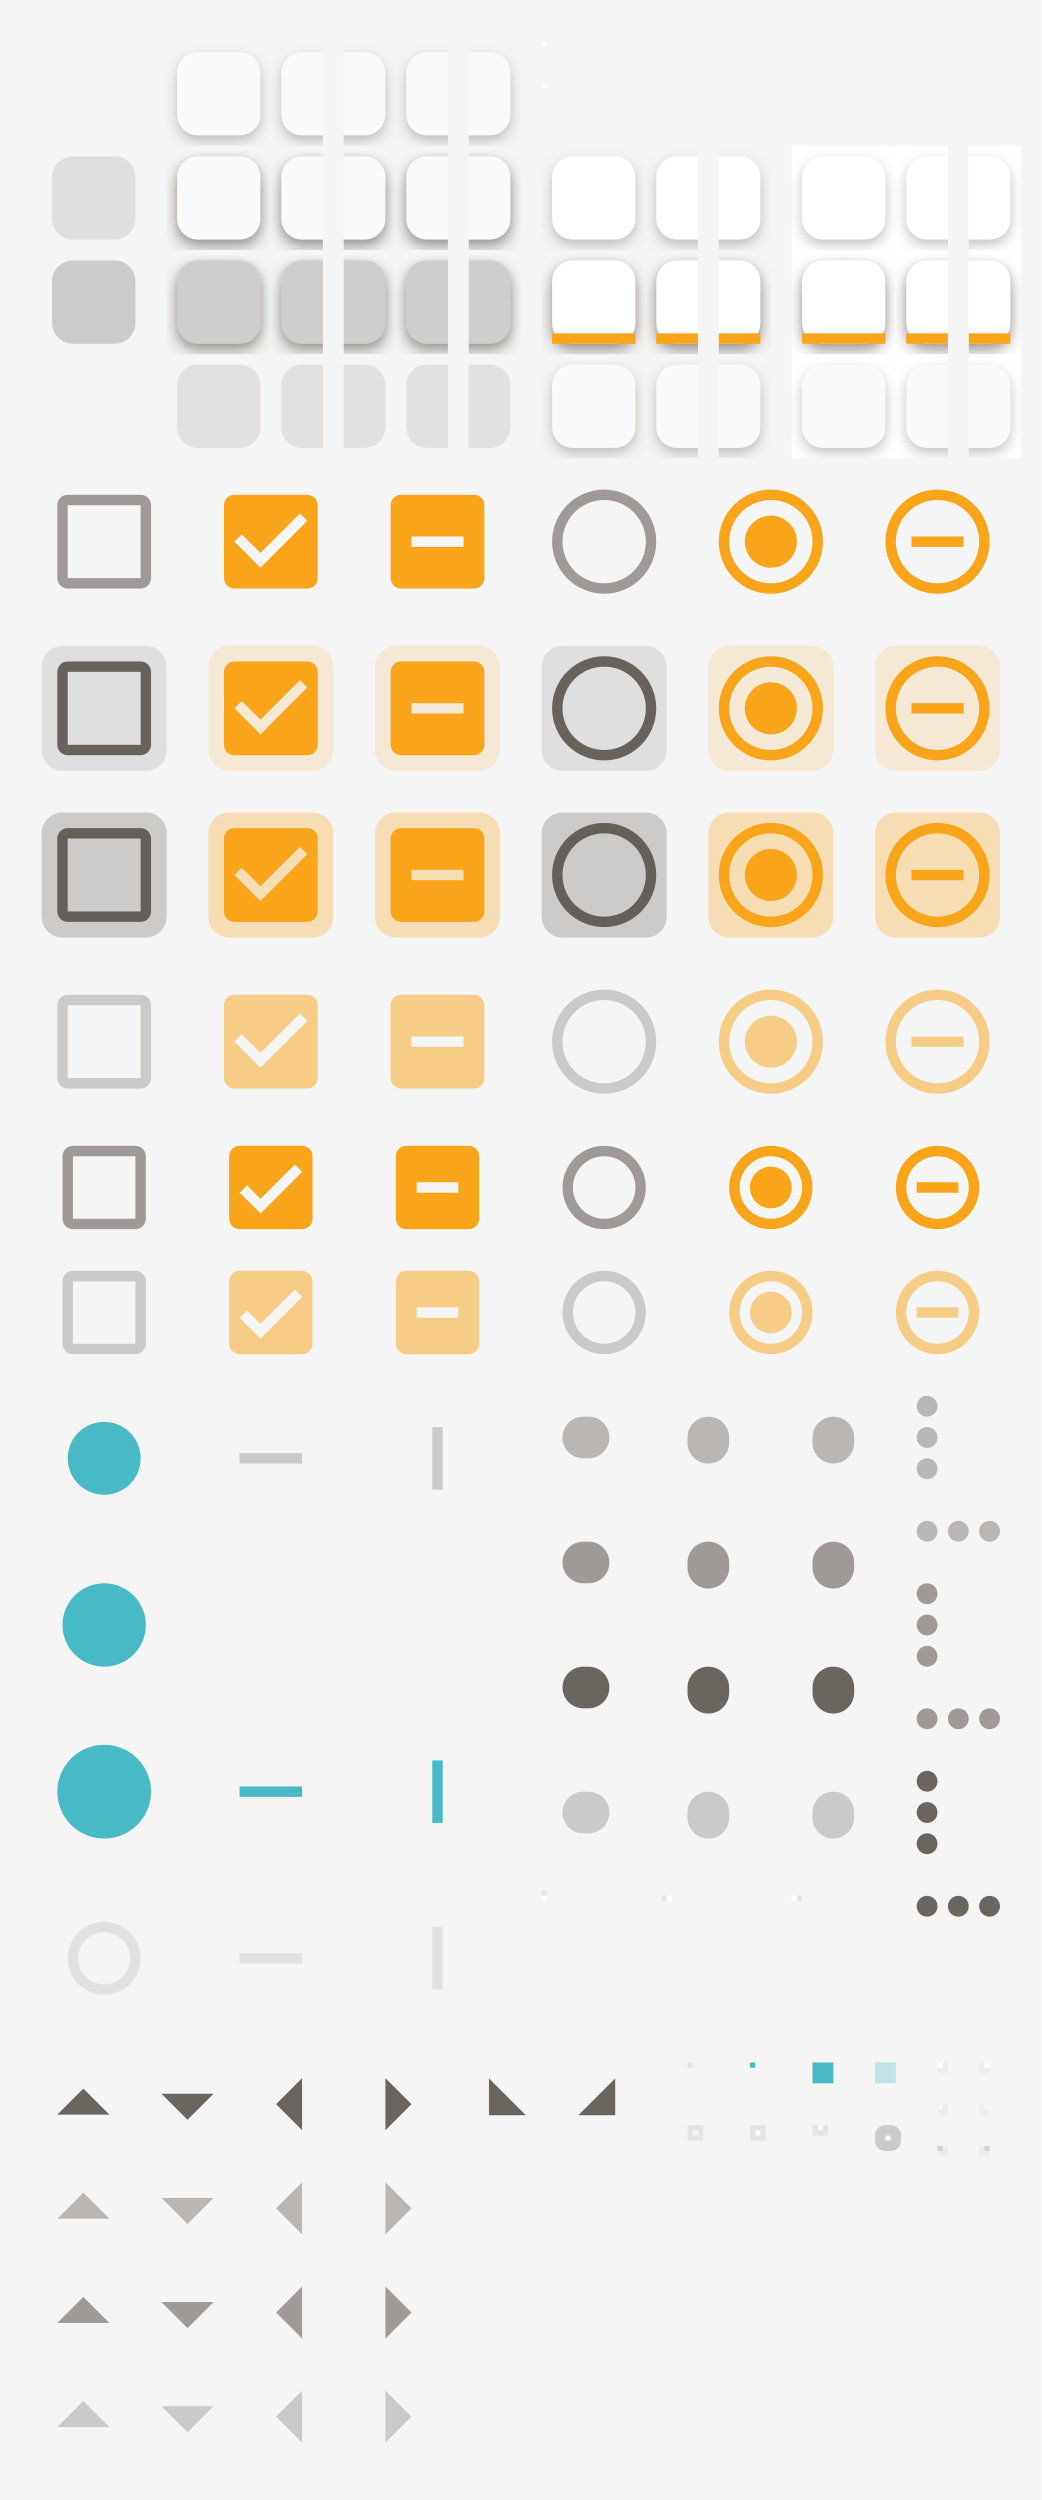
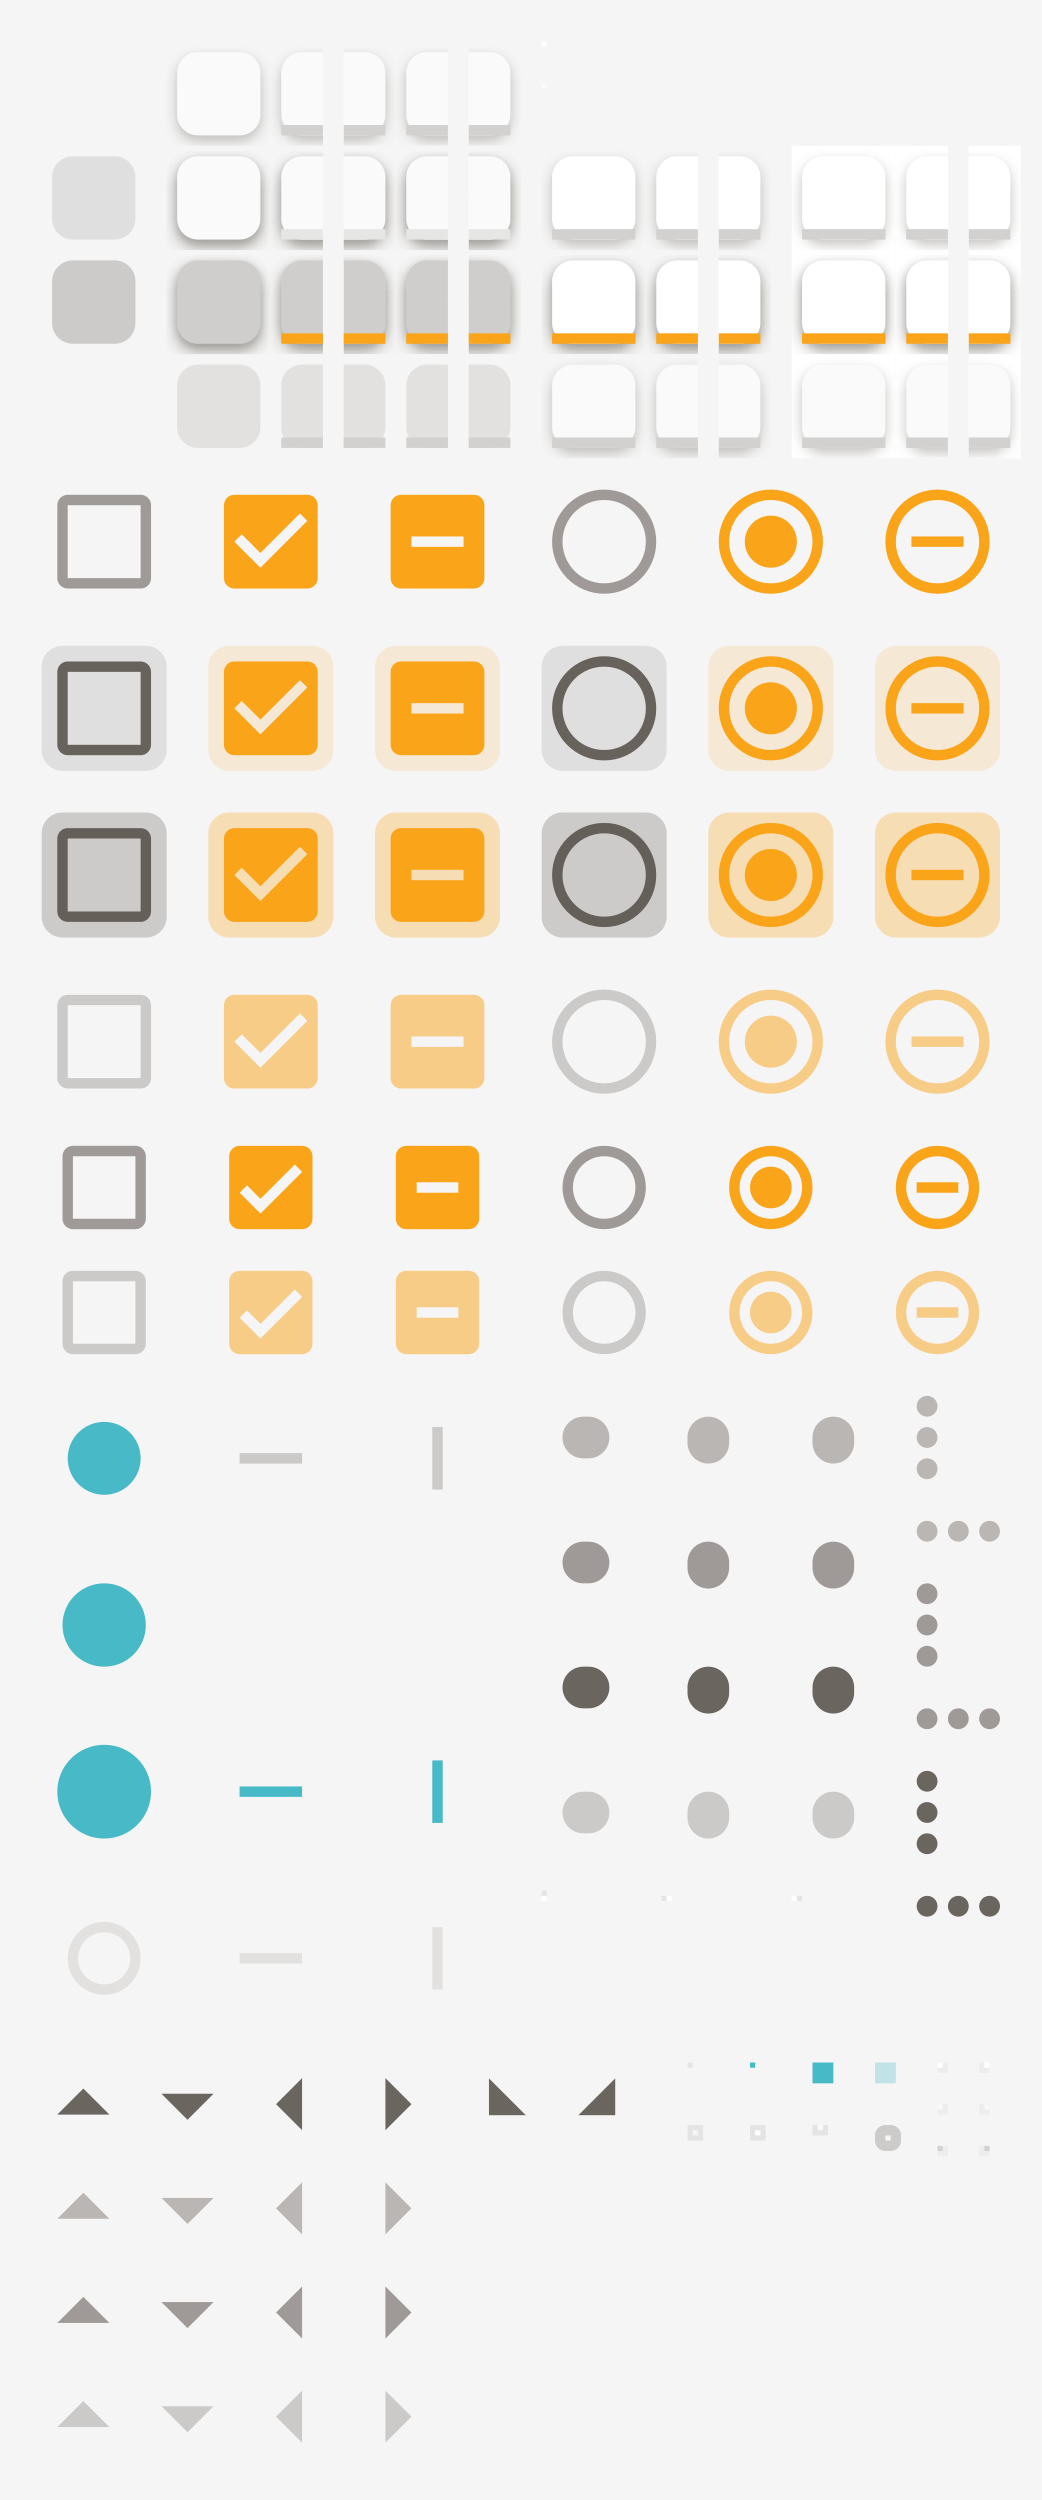
<svg xmlns="http://www.w3.org/2000/svg" xmlns:xlink="http://www.w3.org/1999/xlink" width="200" height="480" viewBox="0 0 200 480" version="1.1" id="svg571">
  <rect width="200" height="480" fill="url(#color-bg)" id="rect6" />
  <defs id="defs418">
    <filter id="1" color-interpolation-filters="sRGB" x="0" y="0" width="1" height="1">
      <feFlood flood-color="#574f4a" flood-opacity="0.12" result="flood" id="feFlood8" />
      <feComposite operator="in" in="flood" in2="SourceGraphic" result="composite1" id="feComposite10" />
      <feGaussianBlur stdDeviation="1.5" in="composite1" result="blur" id="feGaussianBlur12" />
      <feOffset dx="0" dy="1" result="offset" id="feOffset14" />
      <feComposite in="SourceGraphic" in2="offset" result="fbSourceGraphic" id="feComposite16" />
      <feFlood flood-color="#574f4a" flood-opacity="0.24" result="flood" id="feFlood18" />
      <feComposite operator="in" in="flood" in2="fbSourceGraphic" result="composite1" id="feComposite20" />
      <feGaussianBlur stdDeviation="1" in="composite1" result="blur" id="feGaussianBlur22" />
      <feOffset dx="0" dy="1" result="offset" id="feOffset24" />
      <feComposite in="fbSourceGraphic" in2="offset" result="composite2" id="feComposite26" />
    </filter>
    <linearGradient id="color-fg">
      <stop stop-color="#574f4a" stop-opacity="0.87" id="stop29" />
    </linearGradient>
    <linearGradient id="color-fg-insensitive">
      <stop stop-color="#574f4a" stop-opacity="0.38" id="stop32" />
    </linearGradient>
    <linearGradient id="color-fg-secondary">
      <stop stop-color="#574f4a" stop-opacity="0.54" id="stop35" />
    </linearGradient>
    <linearGradient id="color-fg-secondary-insensitive">
      <stop stop-color="#574f4a" stop-opacity="0.26" id="stop38" />
    </linearGradient>
    <linearGradient id="color-trough-insensitive">
      <stop stop-color="#574f4a" stop-opacity="0.12" id="stop41" />
    </linearGradient>
    <linearGradient id="color-primary">
      <stop stop-color="#48b9c7" id="stop44" />
    </linearGradient>
    <linearGradient id="color-accent">
      <stop stop-color="#faa41a" id="stop47" />
    </linearGradient>
    <linearGradient id="color-accent-insensitive">
      <stop stop-color="#faa41a" stop-opacity="0.5" id="stop50" />
    </linearGradient>
    <linearGradient id="color-bg">
      <stop stop-color="#F5F5F5" id="stop53" />
    </linearGradient>
    <linearGradient id="color-bg-lighter">
      <stop stop-color="#FAFAFA" id="stop56" />
    </linearGradient>
    <linearGradient id="color-base">
      <stop stop-color="#FFFFFF" id="stop59" />
    </linearGradient>
    <linearGradient id="color-base-alt">
      <stop stop-color="#FAFAFA" id="stop62" />
    </linearGradient>
    <linearGradient id="color-border">
      <stop stop-color="#574f4a" stop-opacity="0.1" id="stop65" />
    </linearGradient>
    <rect id="1x1" width="1" height="1" />
    <rect id="2x2" width="2" height="2" />
    <rect id="4x4" width="4" height="4" />
    <rect id="16x16" width="16" height="16" opacity="0" />
    <rect id="17x17" width="17" height="17" opacity="0" />
    <rect id="24x24" width="24" height="24" opacity="0" />
    <clipPath id="left">
      <rect width="10" height="20" id="rect74" />
    </clipPath>
    <clipPath id="right">
      <rect width="10" height="20" x="10" id="rect77" />
    </clipPath>
    <clipPath id="left-top">
      <rect width="10" height="10" id="rect80" />
    </clipPath>
    <clipPath id="left-bottom">
      <rect width="10" height="10" y="10" id="rect83" />
    </clipPath>
    <clipPath id="right-top">
      <rect width="10" height="10" x="10" id="rect86" />
    </clipPath>
    <clipPath id="right-bottom">
      <rect width="10" height="10" x="10" y="10" id="rect89" />
    </clipPath>
    <g id="base-box">
      <rect width="20" height="20" opacity="0" id="rect92" />
      <rect x="2" y="2" width="16" height="16" rx="4" ry="4" id="rect94" />
    </g>
    <use xlink:href="#base-box" id="base-flat-button" fill="url(#color-fg)" opacity="0" />
    <use xlink:href="#base-box" id="base-flat-button-hover" fill="url(#color-fg)" opacity="0.15" />
    <use xlink:href="#base-box" id="base-flat-button-active" fill="url(#color-fg)" opacity="0.3" />
    <use xlink:href="#base-box" id="base-flat-button-insensitive" fill="url(#color-fg)" opacity="0" />
    <use xlink:href="#base-box" id="base-button" fill="url(#color-bg-lighter)" filter="url(#1)" />
    <use xlink:href="#base-button" id="base-button-hover" filter="url(#1)" />
    <g id="base-button-active">
      <use xlink:href="#base-button-hover" id="use103" />
      <use xlink:href="#base-flat-button-active" id="use105" />
    </g>
    <use xlink:href="#base-box" id="base-button-insensitive" fill="url(#color-trough-insensitive)" />
    <use xlink:href="#1x1" id="base-entry-background" fill="url(#color-base)" />
    <use xlink:href="#1x1" id="base-entry-background-insensitive" fill="url(#color-base-alt)" />
    <use xlink:href="#base-box" id="base-entry-box" fill="url(#color-base)" filter="url(#1)" />
    <use xlink:href="#base-entry-box" id="base-entry-box-active" filter="url(#1)" />
    <use xlink:href="#base-box" id="base-entry-box-insensitive" fill="url(#color-base-alt)" filter="url(#1)" />
    <rect id="background-fill" width="20" height="20" />
    <g id="base-entry">
      <use xlink:href="#background-fill" id="use115" />
      <use xlink:href="#base-entry-box" id="use117" />
    </g>
    <g id="base-entry-active">
      <use xlink:href="#background-fill" id="use120" />
      <use xlink:href="#base-entry-box-active" id="use122" />
    </g>
    <g id="base-entry-insensitive">
      <use xlink:href="#background-fill" id="use125" />
      <use xlink:href="#base-entry-box-insensitive" id="use127" />
    </g>
    <use clip-path="url(#left)" xlink:href="#base-button" id="base-combo-rtl-button" />
    <use clip-path="url(#left)" xlink:href="#base-button-hover" id="base-combo-rtl-button-hover" />
    <use clip-path="url(#left)" xlink:href="#base-button-active" id="base-combo-rtl-button-active" />
    <use clip-path="url(#left)" xlink:href="#base-button-insensitive" id="base-combo-rtl-button-insensitive" />
    <use clip-path="url(#right)" xlink:href="#base-button" id="base-combo-ltr-button" />
    <use clip-path="url(#right)" xlink:href="#base-button-hover" id="base-combo-ltr-button-hover" />
    <use clip-path="url(#right)" xlink:href="#base-button-active" id="base-combo-ltr-button-active" />
    <use clip-path="url(#right)" xlink:href="#base-button-insensitive" id="base-combo-ltr-button-insensitive" />
    <use clip-path="url(#left-top)" xlink:href="#base-button" id="base-spin-rtl-up" />
    <use clip-path="url(#left-top)" xlink:href="#base-button-hover" id="base-spin-rtl-up-hover" />
    <use clip-path="url(#left-top)" xlink:href="#base-button-active" id="base-spin-rtl-up-active" />
    <use clip-path="url(#left-top)" xlink:href="#base-button-insensitive" id="base-spin-rtl-up-insensitive" />
    <use clip-path="url(#left-bottom)" xlink:href="#base-button" id="base-spin-rtl-down" />
    <use clip-path="url(#left-bottom)" xlink:href="#base-button-hover" id="base-spin-rtl-down-hover" />
    <use clip-path="url(#left-bottom)" xlink:href="#base-button-active" id="base-spin-rtl-down-active" />
    <use clip-path="url(#left-bottom)" xlink:href="#base-button-insensitive" id="base-spin-rtl-down-insensitive" />
    <use clip-path="url(#right-top)" xlink:href="#base-button" id="base-spin-ltr-up" />
    <use clip-path="url(#right-top)" xlink:href="#base-button-hover" id="base-spin-ltr-up-hover" />
    <use clip-path="url(#right-top)" xlink:href="#base-button-active" id="base-spin-ltr-up-active" />
    <use clip-path="url(#right-top)" xlink:href="#base-button-insensitive" id="base-spin-ltr-up-insensitive" />
    <use clip-path="url(#right-bottom)" xlink:href="#base-button" id="base-spin-ltr-down" />
    <use clip-path="url(#right-bottom)" xlink:href="#base-button-hover" id="base-spin-ltr-down-hover" />
    <use clip-path="url(#right-bottom)" xlink:href="#base-button-active" id="base-spin-ltr-down-active" />
    <use clip-path="url(#right-bottom)" xlink:href="#base-button-insensitive" id="base-spin-ltr-down-insensitive" />
    <use clip-path="url(#left)" xlink:href="#base-entry" id="base-combo-ltr-entry" />
    <use clip-path="url(#left)" xlink:href="#base-entry-active" id="base-combo-ltr-entry-active" />
    <use clip-path="url(#left)" xlink:href="#base-entry-insensitive" id="base-combo-ltr-entry-insensitive" />
    <use clip-path="url(#right)" xlink:href="#base-entry" id="base-combo-rtl-entry" />
    <use clip-path="url(#right)" xlink:href="#base-entry-active" id="base-combo-rtl-entry-active" />
    <use clip-path="url(#right)" xlink:href="#base-entry-insensitive" id="base-combo-rtl-entry-insensitive" />
    <path id="checkbox-unchecked-path" d="M19 5v14H5V5h14m0-2H5c-1.1 0-2 .9-2 2v14c0 1.1.9 2 2 2h14c1.1 0 2-.9 2-2V5c0-1.1-.9-2-2-2z" />
    <path id="checkbox-checked-path" d="M19 3H5c-1.11 0-2 .9-2 2v14c0 1.1.89 2 2 2h14c1.11 0 2-.9 2-2V5c0-1.1-.89-2-2-2zm-9 14l-5-5 1.41-1.41L10 14.17l7.59-7.59L19 8l-9 9z" />
    <path id="checkbox-mixed-path" d="M19 3H5c-1.1 0-2 .9-2 2v14c0 1.1.9 2 2 2h14c1.1 0 2-.9 2-2V5c0-1.1-.9-2-2-2zm-2 10H7v-2h10v2z" />
    <path id="radio-unchecked-path" d="M12 2C6.48 2 2 6.48 2 12s4.48 10 10 10 10-4.48 10-10S17.52 2 12 2zm0 18c-4.42 0-8-3.58-8-8s3.58-8 8-8 8 3.58 8 8-3.58 8-8 8z" />
    <path id="radio-checked-path" d="M12 7c-2.76 0-5 2.24-5 5s2.24 5 5 5 5-2.24 5-5-2.24-5-5-5zm0-5C6.48 2 2 6.48 2 12s4.48 10 10 10 10-4.48 10-10S17.52 2 12 2zm0 18c-4.42 0-8-3.58-8-8s3.58-8 8-8 8 3.58 8 8-3.58 8-8 8z" />
    <path id="radio-mixed-path" d="m12 2c-5.52 0-10 4.48-10 10s4.48 10 10 10 10-4.48 10-10-4.48-10-10-10zm0 2c4.42 0 8 3.58 8 8s-3.58 8-8 8-8-3.58-8-8 3.58-8 8-8zm-5 7v2h10v-2h-10z" />
    <path id="menu-checkbox-unchecked-path" d="m2 0a2 2 0 0 0 -2 2v12a2 2 0 0 0 2 2h12a2 2 0 0 0 2 -2v-12a2 2 0 0 0 -2 -2h-12zm0 2h12v12h-12v-12z" />
    <path id="menu-checkbox-checked-path" d="m2 0a2 2 0 0 0 -2 2v12a2 2 0 0 0 2 2h12a2 2 0 0 0 2 -2v-12a2 2 0 0 0 -2 -2h-12zm10.6 3.59l1.41 1.41-8 8-4-4 1.41-1.41 2.59 2.59 6.59-6.59z" />
    <path id="menu-checkbox-mixed-path" d="m2 0a2 2 0 0 0 -2 2v12a2 2 0 0 0 2 2h12a2 2 0 0 0 2 -2v-12a2 2 0 0 0 -2 -2h-12zm2 7h8v2h-8v-2z" />
    <path id="menu-radio-unchecked-path" d="m8 0a8 8 0 0 0 -8 8 8 8 0 0 0 8 8 8 8 0 0 0 8 -8 8 8 0 0 0 -8 -8zm0 2a6 6 0 0 1 6 6 6 6 0 0 1 -6 6 6 6 0 0 1 -6 -6 6 6 0 0 1 6 -6z" />
    <path id="menu-radio-checked-path" d="m8 0a8 8 0 0 0 -8 8 8 8 0 0 0 8 8 8 8 0 0 0 8 -8 8 8 0 0 0 -8 -8zm0 2a6 6 0 0 1 6 6 6 6 0 0 1 -6 6 6 6 0 0 1 -6 -6 6 6 0 0 1 6 -6zm0 2a4 4 0 0 0 -4 4 4 4 0 0 0 4 4 4 4 0 0 0 4 -4 4 4 0 0 0 -4 -4z" />
    <path id="menu-radio-mixed-path" d="m8 0a8 8 0 0 0 -8 8 8 8 0 0 0 8 8 8 8 0 0 0 8 -8 8 8 0 0 0 -8 -8zm0 2a6 6 0 0 1 6 6 6 6 0 0 1 -6 6 6 6 0 0 1 -6 -6 6 6 0 0 1 6 -6zm-4 5v2h8v-2h-8z" />
    <rect id="button-fill" width="24" height="24" rx="4" ry="4" />
    <g id="base-checkbox-unchecked">
      <use xlink:href="#button-fill" opacity="0" id="use173" />
      <use xlink:href="#checkbox-unchecked-path" id="use175" />
    </g>
    <g id="base-checkbox-unchecked-hover">
      <use xlink:href="#button-fill" opacity="0.15" id="use178" />
      <use xlink:href="#checkbox-unchecked-path" id="use180" />
    </g>
    <g id="base-checkbox-unchecked-active">
      <use xlink:href="#button-fill" opacity="0.3" id="use183" />
      <use xlink:href="#checkbox-unchecked-path" id="use185" />
    </g>
    <g id="base-checkbox-checked">
      <use xlink:href="#button-fill" opacity="0" id="use188" />
      <use xlink:href="#checkbox-checked-path" id="use190" />
    </g>
    <g id="base-checkbox-checked-hover">
      <use xlink:href="#button-fill" opacity="0.15" id="use193" />
      <use xlink:href="#checkbox-checked-path" id="use195" />
    </g>
    <g id="base-checkbox-checked-active">
      <use xlink:href="#button-fill" opacity="0.3" id="use198" />
      <use xlink:href="#checkbox-checked-path" id="use200" />
    </g>
    <g id="base-checkbox-mixed">
      <use xlink:href="#button-fill" opacity="0" id="use203" />
      <use xlink:href="#checkbox-mixed-path" id="use205" />
    </g>
    <g id="base-checkbox-mixed-hover">
      <use xlink:href="#button-fill" opacity="0.15" id="use208" />
      <use xlink:href="#checkbox-mixed-path" id="use210" />
    </g>
    <g id="base-checkbox-mixed-active">
      <use xlink:href="#button-fill" opacity="0.3" id="use213" />
      <use xlink:href="#checkbox-mixed-path" id="use215" />
    </g>
    <g id="base-radio-unchecked">
      <use xlink:href="#button-fill" opacity="0" id="use218" />
      <use xlink:href="#radio-unchecked-path" id="use220" />
    </g>
    <g id="base-radio-unchecked-hover">
      <use xlink:href="#button-fill" opacity="0.15" id="use223" />
      <use xlink:href="#radio-unchecked-path" id="use225" />
    </g>
    <g id="base-radio-unchecked-active">
      <use xlink:href="#button-fill" opacity="0.3" id="use228" />
      <use xlink:href="#radio-unchecked-path" id="use230" />
    </g>
    <g id="base-radio-checked">
      <use xlink:href="#button-fill" opacity="0" id="use233" />
      <use xlink:href="#radio-checked-path" id="use235" />
    </g>
    <g id="base-radio-checked-hover">
      <use xlink:href="#button-fill" opacity="0.15" id="use238" />
      <use xlink:href="#radio-checked-path" id="use240" />
    </g>
    <g id="base-radio-checked-active">
      <use xlink:href="#button-fill" opacity="0.3" id="use243" />
      <use xlink:href="#radio-checked-path" id="use245" />
    </g>
    <g id="base-radio-mixed">
      <use xlink:href="#button-fill" opacity="0" id="use248" />
      <use xlink:href="#radio-mixed-path" id="use250" />
    </g>
    <g id="base-radio-mixed-hover">
      <use xlink:href="#button-fill" opacity="0.15" id="use253" />
      <use xlink:href="#radio-mixed-path" id="use255" />
    </g>
    <g id="base-radio-mixed-active">
      <use xlink:href="#button-fill" opacity="0.3" id="use258" />
      <use xlink:href="#radio-mixed-path" id="use260" />
    </g>
    <g id="base-menu-checkbox-unchecked">
      <use xlink:href="#16x16" id="use263" />
      <use xlink:href="#menu-checkbox-unchecked-path" id="use265" />
    </g>
    <g id="base-menu-checkbox-checked">
      <use xlink:href="#16x16" id="use268" />
      <use xlink:href="#menu-checkbox-checked-path" id="use270" />
    </g>
    <g id="base-menu-checkbox-mixed">
      <use xlink:href="#16x16" id="use273" />
      <use xlink:href="#menu-checkbox-mixed-path" id="use275" />
    </g>
    <g id="base-menu-radio-unchecked">
      <use xlink:href="#16x16" id="use278" />
      <use xlink:href="#menu-radio-unchecked-path" id="use280" />
    </g>
    <g id="base-menu-radio-checked">
      <use xlink:href="#16x16" id="use283" />
      <use xlink:href="#menu-radio-checked-path" id="use285" />
    </g>
    <g id="base-menu-radio-mixed">
      <use xlink:href="#16x16" id="use288" />
      <use xlink:href="#menu-radio-mixed-path" id="use290" />
    </g>
    <g id="base-scale-slider">
      <use xlink:href="#24x24" id="use293" />
      <circle cx="12" cy="12" r="7" fill="url(#color-primary)" id="circle295" />
    </g>
    <g id="base-scale-slider-hover">
      <use xlink:href="#24x24" id="use298" />
      <circle cx="12" cy="12" r="8" fill="url(#color-primary)" id="circle300" />
    </g>
    <g id="base-scale-slider-active">
      <use xlink:href="#24x24" id="use303" />
      <circle cx="12" cy="12" r="9" fill="url(#color-primary)" id="circle305" />
    </g>
    <g id="base-scale-slider-insensitive">
      <use xlink:href="#24x24" id="use308" />
      <circle cx="12" cy="12" r="7" fill="url(#color-bg)" id="circle310" />
      <circle cx="12" cy="12" r="6" fill="none" stroke="url(#color-trough-insensitive)" stroke-width="2" id="circle312" />
    </g>
    <g id="base-scale-horz-trough">
      <use xlink:href="#24x24" id="use315" />
      <rect width="12" height="2" x="6" y="11" id="rect317" />
    </g>
    <g id="base-scale-vert-trough">
      <use xlink:href="#24x24" id="use320" />
      <rect width="2" height="12" x="11" y="6" id="rect322" />
    </g>
    <g id="base-scrollbar-horz-slider">
      <use xlink:href="#17x17" y="-1" id="use325" />
      <rect width="9" height="8" x="4" y="4" ry="4" id="rect327" />
    </g>
    <g id="base-scrollbar-horz-trough">
      <use xlink:href="#base-border" y="-1" id="use330" />
      <use xlink:href="#base-entry-background" id="use332" />
    </g>
    <use xlink:href="#base-scrollbar-horz-slider" id="base-scrollbar-vert-ltr-slider" transform="rotate(-90 8.5 8.5)" />
    <use xlink:href="#base-scrollbar-horz-trough" id="base-scrollbar-vert-ltr-trough" transform="rotate(-90 0.5 0.5)" />
    <use xlink:href="#base-scrollbar-horz-slider" id="base-scrollbar-vert-rtl-slider" transform="rotate(90 8 8)" />
    <use xlink:href="#base-scrollbar-horz-trough" id="base-scrollbar-vert-rtl-trough" transform="rotate(90 0.5 0.5)" />
    <g id="base-handle-horz">
      <circle cx="2" cy="2" r="2" id="circle339" />
      <circle cx="8" cy="2" r="2" id="circle341" />
      <circle cx="14" cy="2" r="2" id="circle343" />
    </g>
    <use xlink:href="#base-handle-horz" id="base-handle-vert" transform="rotate(90 2 2)" />
    <path id="pan-path" d="M 13,6 8,11 3,6 Z" />
    <g id="base-pan-down">
      <use xlink:href="#16x16" id="use348" />
      <use xlink:href="#pan-path" id="use350" />
    </g>
    <g id="base-pan-up">
      <use xlink:href="#16x16" id="use353" />
      <use xlink:href="#pan-path" transform="rotate(180 8 8)" id="use355" />
    </g>
    <g id="base-pan-left">
      <use xlink:href="#16x16" id="use358" />
      <use xlink:href="#pan-path" transform="rotate(90 8 8)" id="use360" />
    </g>
    <g id="base-pan-right">
      <use xlink:href="#16x16" id="use363" />
      <use xlink:href="#pan-path" transform="rotate(-90 8 8)" id="use365" />
    </g>
    <g id="base-pan-left-semi">
      <use xlink:href="#16x16" id="use368" />
      <use xlink:href="#pan-path" transform="rotate(45 8 8)" id="use370" />
    </g>
    <g id="base-pan-right-semi">
      <use xlink:href="#16x16" id="use373" />
      <use xlink:href="#pan-path" transform="rotate(-45 8 8)" id="use375" />
    </g>
    <use xlink:href="#1x1" id="base-border" fill="url(#color-border)" />
    <use xlink:href="#1x1" id="base-tab" fill="url(#color-primary)" />
    <use xlink:href="#4x4" id="base-progressbar-progress" fill="url(#color-primary)" />
    <g id="base-progressbar-trough">
      <use xlink:href="#4x4" fill="url(#color-bg)" id="use381" />
      <use xlink:href="#base-progressbar-progress" opacity="0.3" id="use383" />
    </g>
    <rect id="base-frame" x="0.5" y="0.5" width="2" height="2" fill="none" stroke="url(#color-border)" stroke-width="1" />
    <g id="base-frame-notebook">
      <rect width="3" height="3" fill="url(#color-border)" id="rect387" />
      <use xlink:href="#1x1" x="1" y="1" fill="url(#color-base)" id="use389" />
    </g>
    <g id="base-frame-inline">
      <rect width="3" height="2" fill="url(#color-border)" id="rect392" />
      <use xlink:href="#1x1" x="1" fill="url(#color-base-alt)" id="use394" />
    </g>
    <rect id="base-focus" x="1" y="1" width="3" height="3" rx="1" ry="1" fill="none" stroke="url(#color-fg)" stroke-width="2" opacity="0.3" />
    <g id="base-treeview-ltr-button">
      <use xlink:href="#2x2" fill="url(#color-base)" id="use398" />
      <use xlink:href="#2x2" fill="url(#color-border)" id="use400" />
      <use xlink:href="#1x1" fill="url(#color-base)" id="use402" />
    </g>
    <g id="base-treeview-ltr-button-hover">
      <use xlink:href="#base-treeview-ltr-button" id="use405" />
      <use xlink:href="#1x1" fill="url(#color-fg)" opacity="0.05" id="use407" />
    </g>
    <g id="base-treeview-ltr-button-active">
      <use xlink:href="#base-treeview-ltr-button" id="use410" />
      <use xlink:href="#1x1" fill="url(#color-fg)" opacity="0.3" id="use412" />
    </g>
    <use xlink:href="#base-treeview-ltr-button" id="base-treeview-rtl-button" transform="scale(-1 1)" />
    <use xlink:href="#base-treeview-ltr-button-hover" id="base-treeview-rtl-button-hover" transform="scale(-1 1)" />
    <use xlink:href="#base-treeview-ltr-button-active" id="base-treeview-rtl-button-active" transform="scale(-1 1)" />
  </defs>
  <use x="8" y="8" xlink:href="#base-flat-button" id="flat-button" />
  <use x="8" y="28" xlink:href="#base-flat-button-hover" id="flat-button-hover" />
  <use x="8" y="48" xlink:href="#base-flat-button-active" id="flat-button-active" />
  <use x="8" y="68" xlink:href="#base-flat-button-insensitive" id="flat-button-insensitive" />
  <use x="32" y="8" xlink:href="#base-button" id="button" />
  <use x="32" y="28" xlink:href="#base-button-hover" id="button-hover" />
  <use x="32" y="48" xlink:href="#base-button-active" id="button-active" />
  <use x="32" y="68" xlink:href="#base-button-insensitive" id="button-insensitive" />
-   <use x="52" y="8" xlink:href="#base-combo-rtl-button" id="combo-rtl-button" />
-   <use x="52" y="28" xlink:href="#base-combo-rtl-button-hover" id="combo-rtl-button-hover" />
-   <use x="52" y="48" xlink:href="#base-combo-rtl-button-active" id="combo-rtl-button-active" />
-   <use x="52" y="68" xlink:href="#base-combo-rtl-button-insensitive" id="combo-rtl-button-insensitive" />
-   <use x="56" y="8" xlink:href="#base-combo-ltr-button" id="combo-ltr-button" />
-   <use x="56" y="28" xlink:href="#base-combo-ltr-button-hover" id="combo-ltr-button-hover" />
-   <use x="56" y="48" xlink:href="#base-combo-ltr-button-active" id="combo-ltr-button-active" />
-   <use x="56" y="68" xlink:href="#base-combo-ltr-button-insensitive" id="combo-ltr-button-insensitive" />
+   <use x="52" y="48" xlink:href="#base-combo-rtl-button-active" id="combo-rtl-button-active-box" />
+   <use x="56" y="48" xlink:href="#base-combo-ltr-button-active" id="combo-ltr-button-active-box" />
  <use x="76" y="8" xlink:href="#base-spin-rtl-up" id="spin-rtl-up" />
  <use x="76" y="28" xlink:href="#base-spin-rtl-up-hover" id="spin-rtl-up-hover" />
  <use x="76" y="48" xlink:href="#base-spin-rtl-up-active" id="spin-rtl-up-active" />
  <use x="76" y="68" xlink:href="#base-spin-rtl-up-insensitive" id="spin-rtl-up-insensitive" />
-   <use x="76" y="8" xlink:href="#base-spin-rtl-down" id="spin-rtl-down" />
-   <use x="76" y="28" xlink:href="#base-spin-rtl-down-hover" id="spin-rtl-down-hover" />
-   <use x="76" y="48" xlink:href="#base-spin-rtl-down-active" id="spin-rtl-down-active" />
-   <use x="76" y="68" xlink:href="#base-spin-rtl-down-insensitive" id="spin-rtl-down-insensitive" />
+   <use x="76" y="48" xlink:href="#base-spin-rtl-down-active" id="spin-rtl-down-active-box" />
  <use x="80" y="8" xlink:href="#base-spin-ltr-up" id="spin-ltr-up" />
  <use x="80" y="28" xlink:href="#base-spin-ltr-up-hover" id="spin-ltr-up-hover" />
  <use x="80" y="48" xlink:href="#base-spin-ltr-up-active" id="spin-ltr-up-active" />
  <use x="80" y="68" xlink:href="#base-spin-ltr-up-insensitive" id="spin-ltr-up-insensitive" />
-   <use x="80" y="8" xlink:href="#base-spin-ltr-down" id="spin-ltr-down" />
-   <use x="80" y="28" xlink:href="#base-spin-ltr-down-hover" id="spin-ltr-down-hover" />
-   <use x="80" y="48" xlink:href="#base-spin-ltr-down-active" id="spin-ltr-down-active" />
-   <use x="80" y="68" xlink:href="#base-spin-ltr-down-insensitive" id="spin-ltr-down-insensitive" />
+   <use x="80" y="48" xlink:href="#base-spin-ltr-down-active" id="spin-ltr-down-active-box" />
  <use x="104" y="8" xlink:href="#base-entry-background" id="entry-background" />
  <use x="104" y="16" xlink:href="#base-entry-background-insensitive" id="entry-background-insensitive" />
-   <use x="104" y="28" xlink:href="#base-entry" fill="url(#color-bg)" id="entry" />
-   <use x="104" y="68" xlink:href="#base-entry-insensitive" fill="url(#color-bg)" id="entry-insensitive" />
-   <use x="124" y="28" xlink:href="#base-combo-ltr-entry" fill="url(#color-bg)" id="combo-ltr-entry" />
-   <use x="124" y="68" xlink:href="#base-combo-ltr-entry-insensitive" fill="url(#color-bg)" id="combo-ltr-entry-insensitive" />
-   <use x="128" y="28" xlink:href="#base-combo-rtl-entry" fill="url(#color-bg)" id="combo-rtl-entry" />
-   <use x="128" y="68" xlink:href="#base-combo-rtl-entry-insensitive" fill="url(#color-bg)" id="combo-rtl-entry-insensitive" />
-   <use x="152" y="28" xlink:href="#base-entry" fill="url(#color-base)" id="notebook-entry" />
-   <use x="152" y="68" xlink:href="#base-entry-insensitive" fill="url(#color-base)" id="notebook-entry-insensitive" />
-   <use x="172" y="28" xlink:href="#base-combo-ltr-entry" fill="url(#color-base)" id="notebook-combo-ltr-entry" />
-   <use x="172" y="68" xlink:href="#base-combo-ltr-entry-insensitive" fill="url(#color-base)" id="notebook-combo-ltr-entry-insensitive" />
-   <use x="176" y="28" xlink:href="#base-combo-rtl-entry" fill="url(#color-base)" id="notebook-combo-rtl-entry" />
-   <use x="176" y="68" xlink:href="#base-combo-rtl-entry-insensitive" fill="url(#color-base)" id="notebook-combo-rtl-entry-insensitive" />
  <use x="8" y="92" xlink:href="#base-checkbox-unchecked" fill="url(#color-fg-secondary)" id="checkbox-unchecked" />
  <use x="8" y="124" xlink:href="#base-checkbox-unchecked-hover" fill="url(#color-fg)" id="checkbox-unchecked-hover" />
  <use x="8" y="156" xlink:href="#base-checkbox-unchecked-active" fill="url(#color-fg)" id="checkbox-unchecked-active" />
  <use x="8" y="188" xlink:href="#base-checkbox-unchecked" fill="url(#color-fg-secondary-insensitive)" id="checkbox-unchecked-insensitive" />
  <use x="40" y="92" xlink:href="#base-checkbox-checked" fill="url(#color-accent)" id="checkbox-checked" />
  <use x="40" y="124" xlink:href="#base-checkbox-checked-hover" fill="url(#color-accent)" id="checkbox-checked-hover" />
  <use x="40" y="156" xlink:href="#base-checkbox-checked-active" fill="url(#color-accent)" id="checkbox-checked-active" />
  <use x="40" y="188" xlink:href="#base-checkbox-checked" fill="url(#color-accent-insensitive)" id="checkbox-checked-insensitive" />
  <use x="72" y="92" xlink:href="#base-checkbox-mixed" fill="url(#color-accent)" id="checkbox-mixed" />
  <use x="72" y="124" xlink:href="#base-checkbox-mixed-hover" fill="url(#color-accent)" id="checkbox-mixed-hover" />
  <use x="72" y="156" xlink:href="#base-checkbox-mixed-active" fill="url(#color-accent)" id="checkbox-mixed-active" />
  <use x="72" y="188" xlink:href="#base-checkbox-mixed" fill="url(#color-accent-insensitive)" id="checkbox-mixed-insensitive" />
  <use x="104" y="92" xlink:href="#base-radio-unchecked" fill="url(#color-fg-secondary)" id="radio-unchecked" />
  <use x="104" y="124" xlink:href="#base-radio-unchecked-hover" fill="url(#color-fg)" id="radio-unchecked-hover" />
  <use x="104" y="156" xlink:href="#base-radio-unchecked-active" fill="url(#color-fg)" id="radio-unchecked-active" />
  <use x="104" y="188" xlink:href="#base-radio-unchecked" fill="url(#color-fg-secondary-insensitive)" id="radio-unchecked-insensitive" />
  <use x="136" y="92" xlink:href="#base-radio-checked" fill="url(#color-accent)" id="radio-checked" />
  <use x="136" y="124" xlink:href="#base-radio-checked-hover" fill="url(#color-accent)" id="radio-checked-hover" />
  <use x="136" y="156" xlink:href="#base-radio-checked-active" fill="url(#color-accent)" id="radio-checked-active" />
  <use x="136" y="188" xlink:href="#base-radio-checked" fill="url(#color-accent-insensitive)" id="radio-checked-insensitive" />
  <use x="168" y="92" xlink:href="#base-radio-mixed" fill="url(#color-accent)" id="radio-mixed" />
  <use x="168" y="124" xlink:href="#base-radio-mixed-hover" fill="url(#color-accent)" id="radio-mixed-hover" />
  <use x="168" y="156" xlink:href="#base-radio-mixed-active" fill="url(#color-accent)" id="radio-mixed-active" />
  <use x="168" y="188" xlink:href="#base-radio-mixed" fill="url(#color-accent-insensitive)" id="radio-mixed-insensitive" />
  <use x="12" y="220" xlink:href="#base-menu-checkbox-unchecked" fill="url(#color-fg-secondary)" id="menu-checkbox-unchecked" />
  <use x="12" y="244" xlink:href="#base-menu-checkbox-unchecked" fill="url(#color-fg-secondary-insensitive)" id="menu-checkbox-unchecked-insensitive" />
  <use x="44" y="220" xlink:href="#base-menu-checkbox-checked" fill="url(#color-accent)" id="menu-checkbox-checked" />
  <use x="44" y="244" xlink:href="#base-menu-checkbox-checked" fill="url(#color-accent-insensitive)" id="menu-checkbox-checked-insensitive" />
  <use x="76" y="220" xlink:href="#base-menu-checkbox-mixed" fill="url(#color-accent)" id="menu-checkbox-mixed" />
  <use x="76" y="244" xlink:href="#base-menu-checkbox-mixed" fill="url(#color-accent-insensitive)" id="menu-checkbox-mixed-insensitive" />
  <use x="108" y="220" xlink:href="#base-menu-radio-unchecked" fill="url(#color-fg-secondary)" id="menu-radio-unchecked" />
  <use x="108" y="244" xlink:href="#base-menu-radio-unchecked" fill="url(#color-fg-secondary-insensitive)" id="menu-radio-unchecked-insensitive" />
  <use x="140" y="220" xlink:href="#base-menu-radio-checked" fill="url(#color-accent)" id="menu-radio-checked" />
  <use x="140" y="244" xlink:href="#base-menu-radio-checked" fill="url(#color-accent-insensitive)" id="menu-radio-checked-insensitive" />
  <use x="172" y="220" xlink:href="#base-menu-radio-mixed" fill="url(#color-accent)" id="menu-radio-mixed" />
  <use x="172" y="244" xlink:href="#base-menu-radio-mixed" fill="url(#color-accent-insensitive)" id="menu-radio-mixed-insensitive" />
  <use x="8" y="268" xlink:href="#base-scale-slider" id="scale-slider" />
  <use x="8" y="300" xlink:href="#base-scale-slider-hover" id="scale-slider-hover" />
  <use x="8" y="332" xlink:href="#base-scale-slider-active" id="scale-slider-active" style="fill:#faa41a;fill-opacity:1" />
  <use x="8" y="364" xlink:href="#base-scale-slider-insensitive" id="scale-slider-insensitive" />
  <use x="40" y="268" xlink:href="#base-scale-horz-trough" fill="url(#color-fg-secondary-insensitive)" id="scale-horz-trough" />
  <use x="40" y="332" xlink:href="#base-scale-horz-trough" fill="url(#color-primary)" id="scale-horz-trough-active" />
  <use x="40" y="364" xlink:href="#base-scale-horz-trough" fill="url(#color-trough-insensitive)" id="scale-horz-trough-insensitive" />
  <use x="72" y="268" xlink:href="#base-scale-vert-trough" fill="url(#color-fg-secondary-insensitive)" id="scale-vert-trough" />
  <use x="72" y="332" xlink:href="#base-scale-vert-trough" fill="url(#color-primary)" id="scale-vert-trough-active" />
  <use x="72" y="364" xlink:href="#base-scale-vert-trough" fill="url(#color-trough-insensitive)" id="scale-vert-trough-insensitive" />
  <use x="104" y="268" xlink:href="#base-scrollbar-horz-slider" fill="url(#color-fg-insensitive)" id="scrollbar-horz-slider" />
  <use x="104" y="292" xlink:href="#base-scrollbar-horz-slider" fill="url(#color-fg-secondary)" id="scrollbar-horz-slider-hover" />
  <use x="104" y="316" xlink:href="#base-scrollbar-horz-slider" fill="url(#color-fg)" id="scrollbar-horz-slider-active" />
  <use x="104" y="340" xlink:href="#base-scrollbar-horz-slider" fill="url(#color-fg-secondary-insensitive)" id="scrollbar-horz-slider-insensitive" />
  <use x="104" y="364" xlink:href="#base-scrollbar-horz-trough" id="scrollbar-horz-trough" />
  <use x="128" y="268" xlink:href="#base-scrollbar-vert-ltr-slider" fill="url(#color-fg-insensitive)" id="scrollbar-vert-ltr-slider" />
  <use x="128" y="292" xlink:href="#base-scrollbar-vert-ltr-slider" fill="url(#color-fg-secondary)" id="scrollbar-vert-ltr-slider-hover" />
  <use x="128" y="316" xlink:href="#base-scrollbar-vert-ltr-slider" fill="url(#color-fg)" id="scrollbar-vert-ltr-slider-active" />
  <use x="128" y="340" xlink:href="#base-scrollbar-vert-ltr-slider" fill="url(#color-fg-secondary-insensitive)" id="scrollbar-vert-ltr-slider-insensitive" />
  <use x="128" y="364" xlink:href="#base-scrollbar-vert-ltr-trough" id="scrollbar-vert-ltr-trough" />
  <use x="152" y="268" xlink:href="#base-scrollbar-vert-rtl-slider" fill="url(#color-fg-insensitive)" id="scrollbar-vert-rtl-slider" />
  <use x="152" y="292" xlink:href="#base-scrollbar-vert-rtl-slider" fill="url(#color-fg-secondary)" id="scrollbar-vert-rtl-slider-hover" />
  <use x="152" y="316" xlink:href="#base-scrollbar-vert-rtl-slider" fill="url(#color-fg)" id="scrollbar-vert-rtl-slider-active" />
  <use x="152" y="340" xlink:href="#base-scrollbar-vert-rtl-slider" fill="url(#color-fg-secondary-insensitive)" id="scrollbar-vert-rtl-slider-insensitive" />
  <use x="152" y="364" xlink:href="#base-scrollbar-vert-rtl-trough" id="scrollbar-vert-rtl-trough" />
  <use x="176" y="292" xlink:href="#base-handle-horz" fill="url(#color-fg-insensitive)" id="handle-horz" />
  <use x="176" y="328" xlink:href="#base-handle-horz" fill="url(#color-fg-secondary)" id="handle-horz-hover" />
  <use x="176" y="364" xlink:href="#base-handle-horz" fill="url(#color-fg)" id="handle-horz-active" />
  <use x="176" y="268" xlink:href="#base-handle-vert" fill="url(#color-fg-insensitive)" id="handle-vert" />
  <use x="176" y="304" xlink:href="#base-handle-vert" fill="url(#color-fg-secondary)" id="handle-vert-hover" />
  <use x="176" y="340" xlink:href="#base-handle-vert" fill="url(#color-fg)" id="handle-vert-active" />
  <use x="8" y="396" xlink:href="#base-pan-up" fill="url(#color-fg)" id="pan-up" />
  <use x="8" y="416" xlink:href="#base-pan-up" fill="url(#color-fg-insensitive)" id="pan-up-insensitive" />
  <use x="8" y="436" xlink:href="#base-pan-up" fill="url(#color-fg-secondary)" id="pan-up-alt" />
  <use x="8" y="456" xlink:href="#base-pan-up" fill="url(#color-fg-secondary-insensitive)" id="pan-up-alt-insensitive" />
  <use x="28" y="396" xlink:href="#base-pan-down" fill="url(#color-fg)" id="pan-down" />
  <use x="28" y="416" xlink:href="#base-pan-down" fill="url(#color-fg-insensitive)" id="pan-down-insensitive" />
  <use x="28" y="436" xlink:href="#base-pan-down" fill="url(#color-fg-secondary)" id="pan-down-alt" />
  <use x="28" y="456" xlink:href="#base-pan-down" fill="url(#color-fg-secondary-insensitive)" id="pan-down-alt-insensitive" />
  <use x="48" y="396" xlink:href="#base-pan-left" fill="url(#color-fg)" id="pan-left" />
  <use x="48" y="416" xlink:href="#base-pan-left" fill="url(#color-fg-insensitive)" id="pan-left-insensitive" />
  <use x="48" y="436" xlink:href="#base-pan-left" fill="url(#color-fg-secondary)" id="pan-left-alt" />
  <use x="48" y="456" xlink:href="#base-pan-left" fill="url(#color-fg-secondary-insensitive)" id="pan-left-alt-insensitive" />
  <use x="68" y="396" xlink:href="#base-pan-right" fill="url(#color-fg)" id="pan-right" />
  <use x="68" y="416" xlink:href="#base-pan-right" fill="url(#color-fg-insensitive)" id="pan-right-insensitive" />
  <use x="68" y="436" xlink:href="#base-pan-right" fill="url(#color-fg-secondary)" id="pan-right-alt" />
  <use x="68" y="456" xlink:href="#base-pan-right" fill="url(#color-fg-secondary-insensitive)" id="pan-right-alt-insensitive" />
  <use x="88" y="396" xlink:href="#base-pan-left-semi" fill="url(#color-fg)" id="pan-left-semi" />
  <use x="108" y="396" xlink:href="#base-pan-right-semi" fill="url(#color-fg)" id="pan-right-semi" />
  <use x="132" y="396" xlink:href="#base-border" id="border" />
  <use x="144" y="396" xlink:href="#base-tab" id="tab" />
  <use x="156" y="396" xlink:href="#base-progressbar-progress" id="progressbar-progress" />
  <use x="168" y="396" xlink:href="#base-progressbar-trough" id="progressbar-trough" />
  <use x="132" y="408" xlink:href="#base-frame" id="frame" />
  <use x="144" y="408" xlink:href="#base-frame-notebook" id="frame-notebook" />
  <use x="156" y="408" xlink:href="#base-frame-inline" id="frame-inline" />
  <use x="168" y="408" xlink:href="#base-focus" id="focus" />
  <use x="180" y="396" xlink:href="#base-treeview-ltr-button" id="treeview-ltr-button" />
  <use x="180" y="404" xlink:href="#base-treeview-ltr-button-hover" id="treeview-ltr-button-hover" />
  <use x="180" y="412" xlink:href="#base-treeview-ltr-button-active" id="treeview-ltr-button-active" />
  <use x="190" y="396" xlink:href="#base-treeview-rtl-button" id="treeview-rtl-button" />
  <use x="190" y="404" xlink:href="#base-treeview-rtl-button-hover" id="treeview-rtl-button-hover" />
  <use x="190" y="412" xlink:href="#base-treeview-rtl-button-active" id="treeview-rtl-button-active" />
  <g id="entry-active">
    <use id="entry-active-box" fill="url(#color-bg)" xlink:href="#base-entry-active" y="48" x="104" />
    <rect rx="0" y="64" x="106" height="2" width="16" id="rect1382" style="fill:#faa41a;stroke-width:75.591;stroke-linecap:round;stroke-linejoin:round;fill-opacity:1" />
  </g>
  <g id="combo-ltr-entry-active">
    <use id="combo-ltr-entry-active-box" fill="url(#color-bg)" xlink:href="#base-combo-ltr-entry-active" y="48" x="124" />
    <rect rx="0" y="64" x="126" height="2" width="8" id="rect1384" style="fill:#faa41a;fill-opacity:1;stroke-width:75.591;stroke-linecap:round;stroke-linejoin:round" />
  </g>
  <g id="combo-rtl-entry-active">
    <use id="combo-rtl-entry-active-box" fill="url(#color-bg)" xlink:href="#base-combo-rtl-entry-active" y="48" x="128" />
    <rect rx="0" y="64" x="138" height="2" width="8" id="rect1386" style="fill:#faa41a;fill-opacity:1;stroke-width:75.591;stroke-linecap:round;stroke-linejoin:round" />
  </g>
  <g id="notebook-entry-active">
    <use id="notebook-entry-active-box" fill="url(#color-base)" xlink:href="#base-entry-active" y="48" x="152" />
    <rect rx="0" y="64" x="154" height="2" width="16" id="rect1388" style="fill:#faa41a;fill-opacity:1;stroke-width:75.591;stroke-linecap:round;stroke-linejoin:round" />
  </g>
  <g id="notebook-combo-ltr-entry-active">
    <use id="notebook-combo-ltr-entry-active-box" fill="url(#color-base)" xlink:href="#base-combo-ltr-entry-active" y="48" x="172" />
    <rect rx="0" y="64" x="174" height="2" width="8" id="rect1390" style="fill:#faa41a;fill-opacity:1;stroke-width:75.591;stroke-linecap:round;stroke-linejoin:round" />
  </g>
  <g id="notebook-combo-rtl-entry-active">
    <use id="notebook-combo-rtl-entry-active-box" fill="url(#color-base)" xlink:href="#base-combo-rtl-entry-active" y="48" x="176" />
    <rect rx="0" y="64" x="186" height="2" width="8" id="rect1392" style="fill:#faa41a;fill-opacity:1;stroke-width:75.591;stroke-linecap:round;stroke-linejoin:round" />
  </g>
+   <g id="entry">
+     <use id="entry-box" fill="url(#color-bg)" xlink:href="#base-entry" y="28" x="104" />
+     <rect rx="1.16851e-14" y="44" x="106" height="2" width="16" id="rect1254" style="opacity:1;fill:#d3d1d0;stroke-width:75.591;stroke-linecap:round;stroke-linejoin:round;fill-opacity:1" />
+   </g>
+   <g id="combo-ltr-entry">
+     <use id="combo-ltr-entry-box" fill="url(#color-bg)" xlink:href="#base-combo-ltr-entry" y="28" x="124" />
+     <rect rx="1.16851e-14" y="44" x="126" height="2" width="8" id="rect1256" style="opacity:1;fill:#d3d1d0;fill-opacity:1;stroke-width:75.591;stroke-linecap:round;stroke-linejoin:round" />
+   </g>
+   <g id="combo-rtl-entry">
+     <use id="combo-rtl-entry-box" fill="url(#color-bg)" xlink:href="#base-combo-rtl-entry" y="28" x="128" />
+     <rect rx="1.16851e-14" y="44" x="138" height="2" width="8" id="rect1258" style="opacity:1;fill:#d3d1d0;fill-opacity:1;stroke-width:75.591;stroke-linecap:round;stroke-linejoin:round" />
+   </g>
+   <g id="notebook-entry">
+     <use id="notebook-entry-box" fill="url(#color-base)" xlink:href="#base-entry" y="28" x="152" />
+     <rect rx="1.16851e-14" y="44" x="154" height="2" width="16" id="rect1260" style="opacity:1;fill:#d3d1d0;fill-opacity:1;stroke-width:75.591;stroke-linecap:round;stroke-linejoin:round" />
+   </g>
+   <g id="notebook-combo-ltr-entry">
+     <use id="notebook-combo-ltr-entry-box" fill="url(#color-base)" xlink:href="#base-combo-ltr-entry" y="28" x="172" />
+     <rect rx="1.16851e-14" y="44" x="174" height="2" width="8" id="rect1262" style="opacity:1;fill:#d3d1d0;fill-opacity:1;stroke-width:75.591;stroke-linecap:round;stroke-linejoin:round" />
+   </g>
+   <g id="notebook-combo-rtl-entry">
+     <use id="notebook-combo-rtl-entry-box" fill="url(#color-base)" xlink:href="#base-combo-rtl-entry" y="28" x="176" />
+     <rect rx="1.16851e-14" y="44" x="186" height="2" width="8" id="rect1264" style="opacity:1;fill:#d3d1d0;fill-opacity:1;stroke-width:75.591;stroke-linecap:round;stroke-linejoin:round" />
+   </g>
+   <g id="entry-insensitive">
+     <use id="entry-insensitive-box" fill="url(#color-bg)" xlink:href="#base-entry-insensitive" y="68" x="104" />
+     <rect rx="1.16851e-14" y="84" x="106" height="2" width="16" id="rect1266" style="opacity:1;fill:#d3d1d0;fill-opacity:1;stroke-width:75.591;stroke-linecap:round;stroke-linejoin:round" />
+   </g>
+   <g id="combo-ltr-entry-insensitive">
+     <use id="combo-ltr-entry-insensitive-box" fill="url(#color-bg)" xlink:href="#base-combo-ltr-entry-insensitive" y="68" x="124" />
+     <rect rx="1.16851e-14" y="84" x="126" height="2" width="8" id="rect1268" style="opacity:1;fill:#d3d1d0;fill-opacity:1;stroke-width:75.591;stroke-linecap:round;stroke-linejoin:round" />
+   </g>
+   <g id="combo-rtl-entry-insensitive">
+     <use id="combo-rtl-entry-insensitive-box" fill="url(#color-bg)" xlink:href="#base-combo-rtl-entry-insensitive" y="68" x="128" />
+     <rect rx="1.16851e-14" y="84" x="138" height="2" width="8" id="rect1270" style="opacity:1;fill:#d3d1d0;fill-opacity:1;stroke-width:75.591;stroke-linecap:round;stroke-linejoin:round" />
+   </g>
+   <g id="notebook-entry-insensitive">
+     <use id="notebook-entry-insensitive-box" fill="url(#color-base)" xlink:href="#base-entry-insensitive" y="68" x="152" />
+     <rect rx="1.16851e-14" y="84" x="154" height="2" width="16" id="rect1272" style="opacity:1;fill:#d3d1d0;fill-opacity:1;stroke-width:75.591;stroke-linecap:round;stroke-linejoin:round" />
+   </g>
+   <g id="notebook-combo-ltr-entry-insensitive">
+     <use id="notebook-combo-ltr-entry-insensitive-box" fill="url(#color-base)" xlink:href="#base-combo-ltr-entry-insensitive" y="68" x="172" />
+     <rect rx="1.16851e-14" y="84" x="174" height="2" width="8" id="rect1274" style="opacity:1;fill:#d3d1d0;fill-opacity:1;stroke-width:75.591;stroke-linecap:round;stroke-linejoin:round" />
+   </g>
+   <g id="notebook-combo-rtl-entry-insensitive">
+     <use id="notebook-combo-rtl-entry-insensitive-box" fill="url(#color-base)" xlink:href="#base-combo-rtl-entry-insensitive" y="68" x="176" />
+     <rect rx="1.16851e-14" y="84" x="186" height="2" width="8" id="rect1276" style="opacity:1;fill:#d3d1d0;fill-opacity:1;stroke-width:75.591;stroke-linecap:round;stroke-linejoin:round" />
+   </g>
+   <g id="combo-rtl-button">
+     <use id="combo-rtl-button-box" xlink:href="#base-combo-rtl-button" y="8" x="52" />
+     <rect rx="1.16851e-14" y="24" x="54" height="2" width="8" id="rect1278" style="opacity:1;fill:#d3d1d0;fill-opacity:1;stroke-width:75.591;stroke-linecap:round;stroke-linejoin:round" />
+   </g>
+   <g id="combo-ltr-button">
+     <use id="combo-ltr-button-box" xlink:href="#base-combo-ltr-button" y="8" x="56" />
+     <rect rx="1.16851e-14" y="24" x="66" height="2" width="8" id="rect1280" style="opacity:1;fill:#d3d1d0;fill-opacity:1;stroke-width:75.591;stroke-linecap:round;stroke-linejoin:round" />
+   </g>
+   <g id="spin-rtl-down">
+     <use id="spin-rtl-down-box" xlink:href="#base-spin-rtl-down" y="8" x="76" />
+     <rect rx="1.16851e-14" y="24" x="78" height="2" width="8" id="rect1282" style="opacity:1;fill:#d3d1d0;fill-opacity:1;stroke-width:75.591;stroke-linecap:round;stroke-linejoin:round" />
+   </g>
+   <g id="spin-ltr-down">
+     <use id="spin-ltr-down-box" xlink:href="#base-spin-ltr-down" y="8" x="80" />
+     <rect rx="1.16851e-14" y="24" x="90" height="2" width="8" id="rect1284" style="opacity:1;fill:#d3d1d0;fill-opacity:1;stroke-width:75.591;stroke-linecap:round;stroke-linejoin:round" />
+   </g>
+   <g id="combo-rtl-button-insensitive">
+     <use id="combo-rtl-button-insensitive-box" xlink:href="#base-combo-rtl-button-insensitive" y="68" x="52" />
+     <rect rx="1.16851e-14" y="84" x="54" height="2" width="8" id="rect1288" style="opacity:1;fill:#d3d1d0;fill-opacity:1;stroke-width:75.591;stroke-linecap:round;stroke-linejoin:round" />
+   </g>
+   <g id="combo-ltr-button-insensitive">
+     <use id="combo-ltr-button-insensitive-box" xlink:href="#base-combo-ltr-button-insensitive" y="68" x="56" />
+     <rect rx="1.16851e-14" y="84" x="66" height="2" width="8" id="rect1290" style="opacity:1;fill:#d3d1d0;fill-opacity:1;stroke-width:75.591;stroke-linecap:round;stroke-linejoin:round" />
+   </g>
+   <g id="spin-rtl-down-insensitive">
+     <use id="spin-rtl-down-insensitive-box" xlink:href="#base-spin-rtl-down-insensitive" y="68" x="76" />
+     <rect rx="1.16851e-14" y="84" x="78" height="2" width="8" id="rect1292" style="opacity:1;fill:#d3d1d0;fill-opacity:1;stroke-width:75.591;stroke-linecap:round;stroke-linejoin:round" />
+   </g>
+   <g id="spin-ltr-down-insensitive">
+     <use id="spin-ltr-down-insensitive-box" xlink:href="#base-spin-ltr-down-insensitive" y="68" x="80" />
+     <rect rx="1.16851e-14" y="84" x="90" height="2" width="8" id="rect1294" style="opacity:1;fill:#d3d1d0;fill-opacity:1;stroke-width:75.591;stroke-linecap:round;stroke-linejoin:round" />
+   </g>
+   <g id="combo-rtl-button-hover">
+     <use id="combo-rtl-button-hover-box" xlink:href="#base-combo-rtl-button-hover" y="28" x="52" />
+     <rect rx="1.16851e-14" y="44" x="54" height="2" width="8" id="rect1296" style="opacity:1;fill:#e6e6e5;fill-opacity:1;stroke-width:75.591;stroke-linecap:round;stroke-linejoin:round" />
+   </g>
+   <g id="combo-ltr-button-hover">
+     <use id="combo-ltr-button-hover-box" xlink:href="#base-combo-ltr-button-hover" y="28" x="56" />
+     <rect rx="1.16851e-14" y="44" x="66" height="2" width="8" id="rect1298" style="opacity:1;fill:#e6e6e5;fill-opacity:1;stroke-width:75.591;stroke-linecap:round;stroke-linejoin:round" />
+   </g>
+   <g id="spin-rtl-down-hover">
+     <use id="spin-rtl-down-hover-box" xlink:href="#base-spin-rtl-down-hover" y="28" x="76" />
+     <rect rx="1.16851e-14" y="44" x="78" height="2" width="8" id="rect1300" style="opacity:1;fill:#e6e6e5;fill-opacity:1;stroke-width:75.591;stroke-linecap:round;stroke-linejoin:round" />
+   </g>
+   <g id="spin-ltr-down-hover">
+     <use id="spin-ltr-down-hover-box" xlink:href="#base-spin-ltr-down-hover" y="28" x="80" />
+     <rect rx="1.16851e-14" y="44" x="90" height="2" width="8" id="rect1302" style="opacity:1;fill:#e6e6e5;fill-opacity:1;stroke-width:75.591;stroke-linecap:round;stroke-linejoin:round" />
+   </g>
+   <rect style="opacity:1;fill:#faa41a;fill-opacity:1;stroke-width:75.591;stroke-linecap:round;stroke-linejoin:round" id="rect1304" width="8" height="2" x="54" y="64" rx="1.16851e-14" />
+   <rect style="opacity:1;fill:#faa41a;fill-opacity:1;stroke-width:75.591;stroke-linecap:round;stroke-linejoin:round" id="rect1306" width="8" height="2" x="66" y="64" rx="1.16851e-14" />
+   <rect style="opacity:1;fill:#faa41a;fill-opacity:1;stroke-width:75.591;stroke-linecap:round;stroke-linejoin:round" id="rect1308" width="8" height="2" x="78" y="64" rx="1.16851e-14" />
+   <rect style="opacity:1;fill:#faa41a;fill-opacity:1;stroke-width:75.591;stroke-linecap:round;stroke-linejoin:round" id="rect1310" width="8" height="2" x="90" y="64" rx="1.16851e-14" />
</svg>
